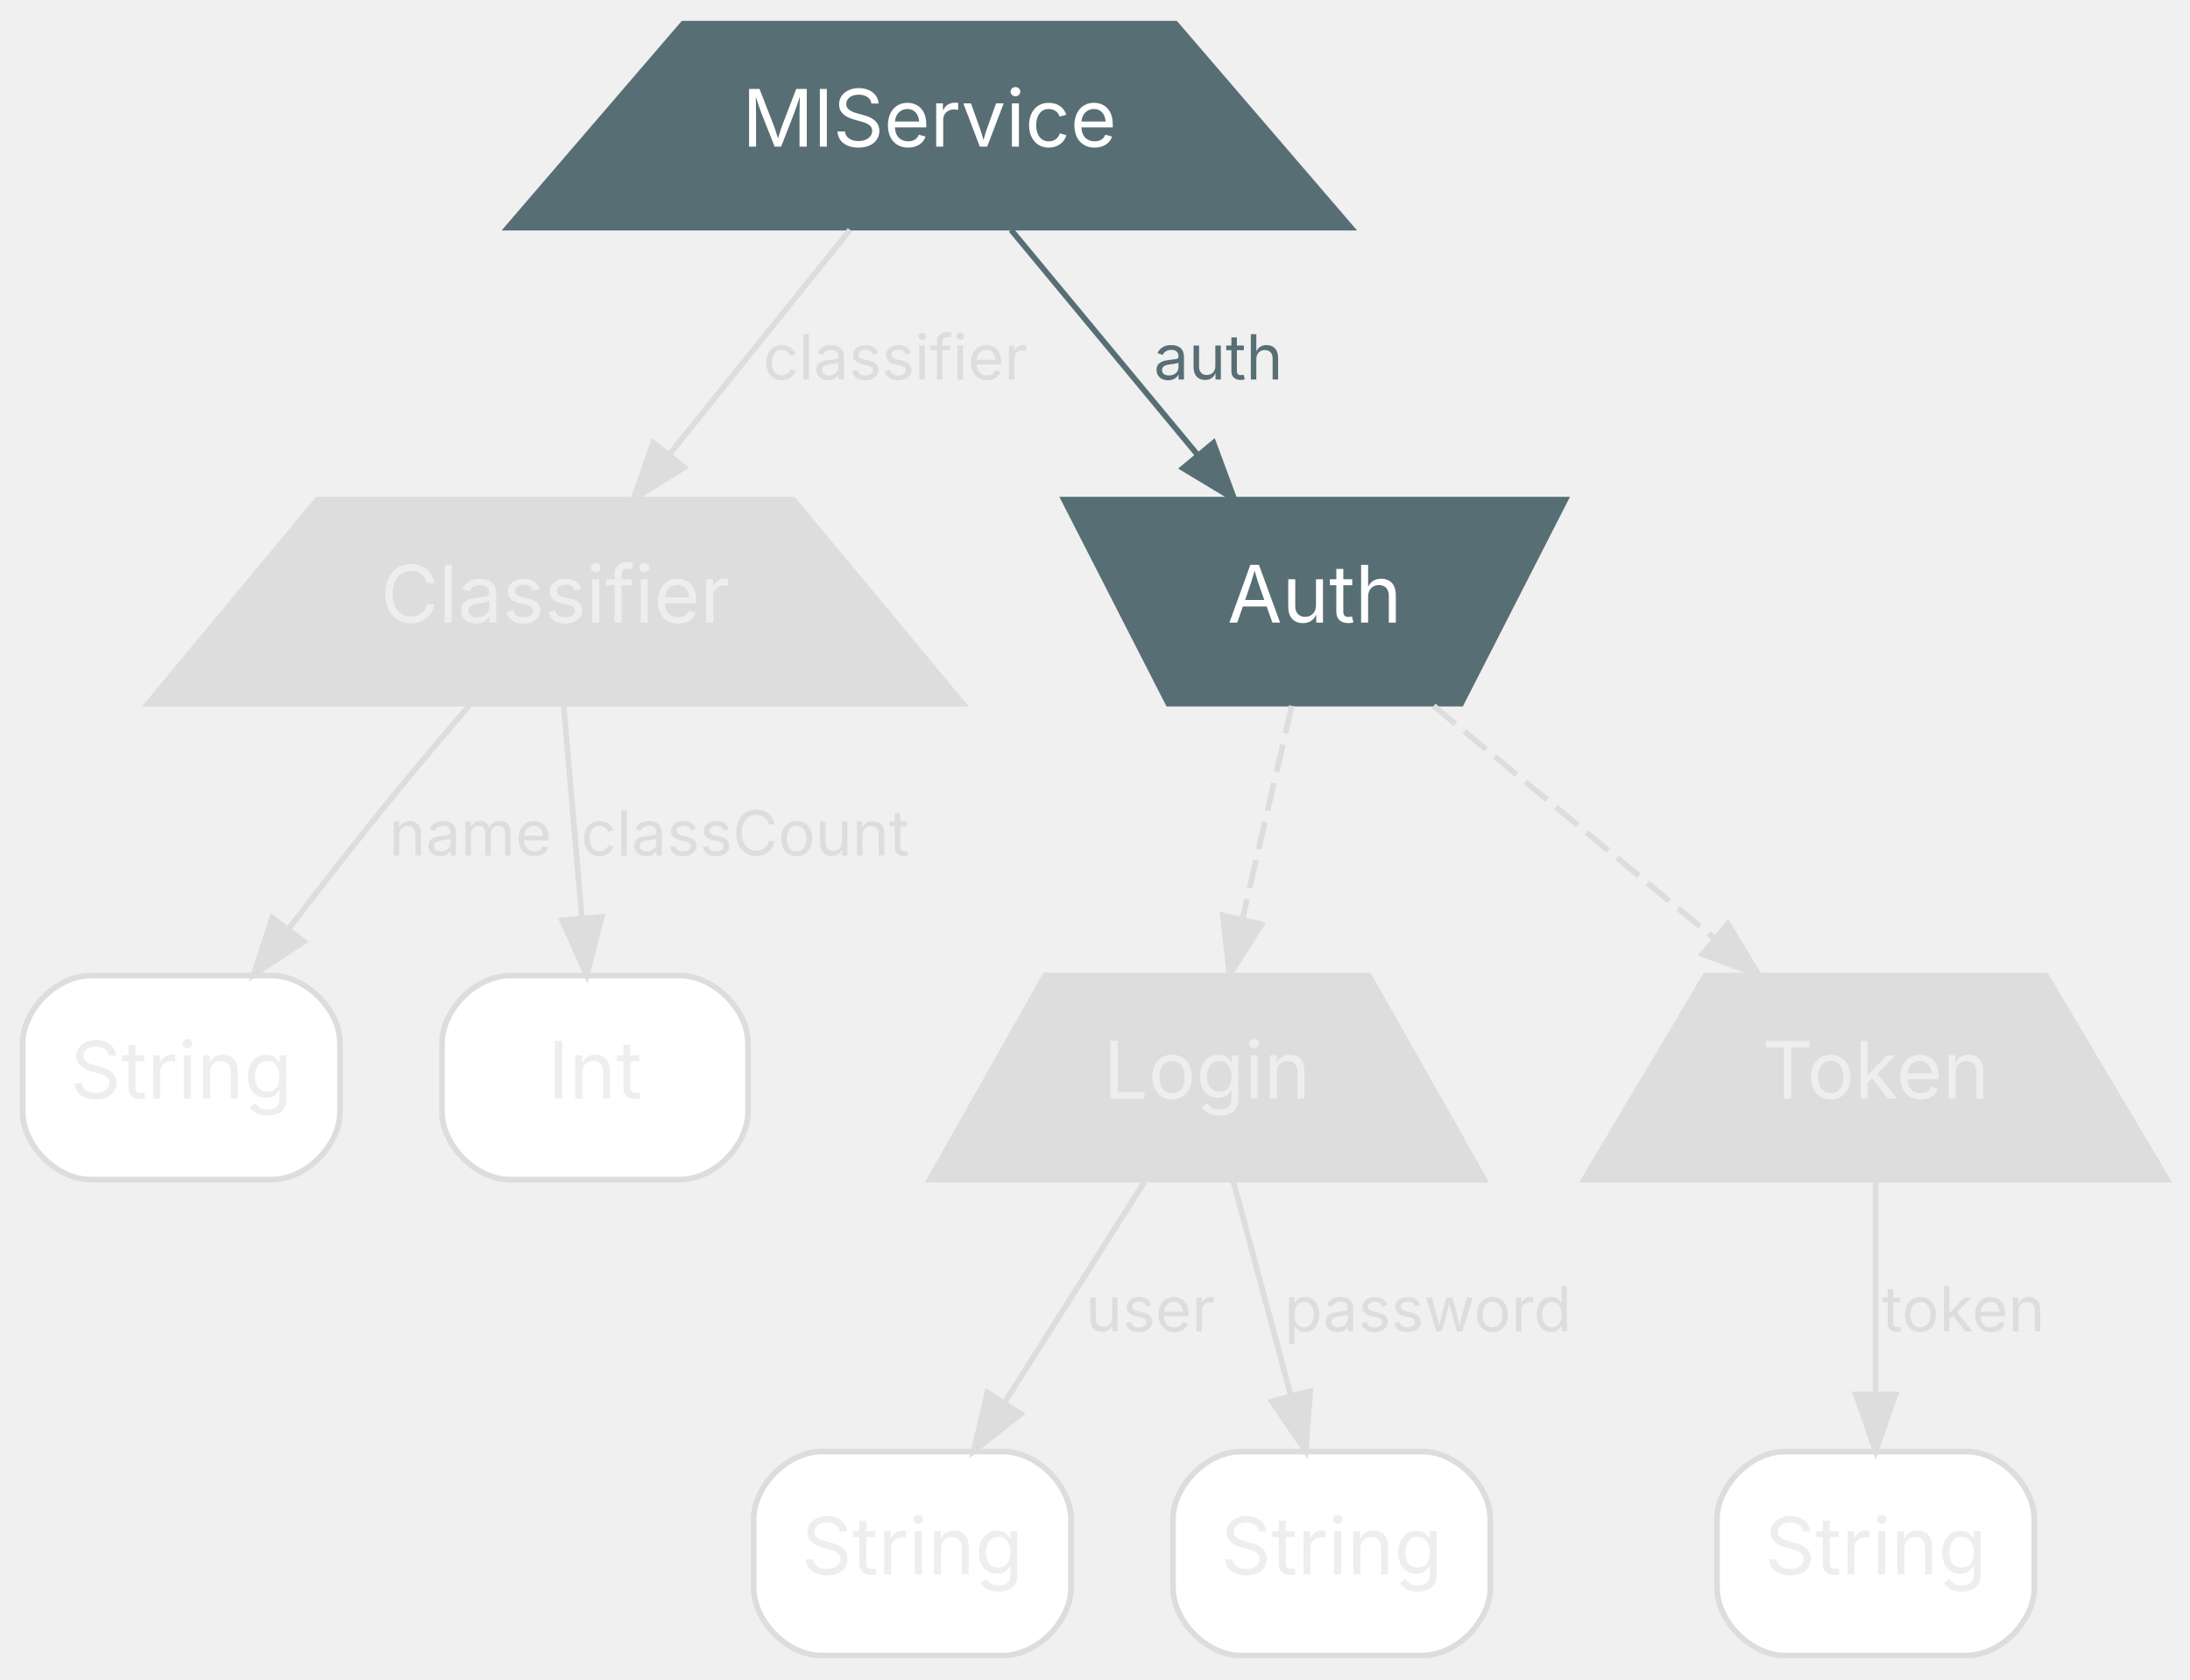
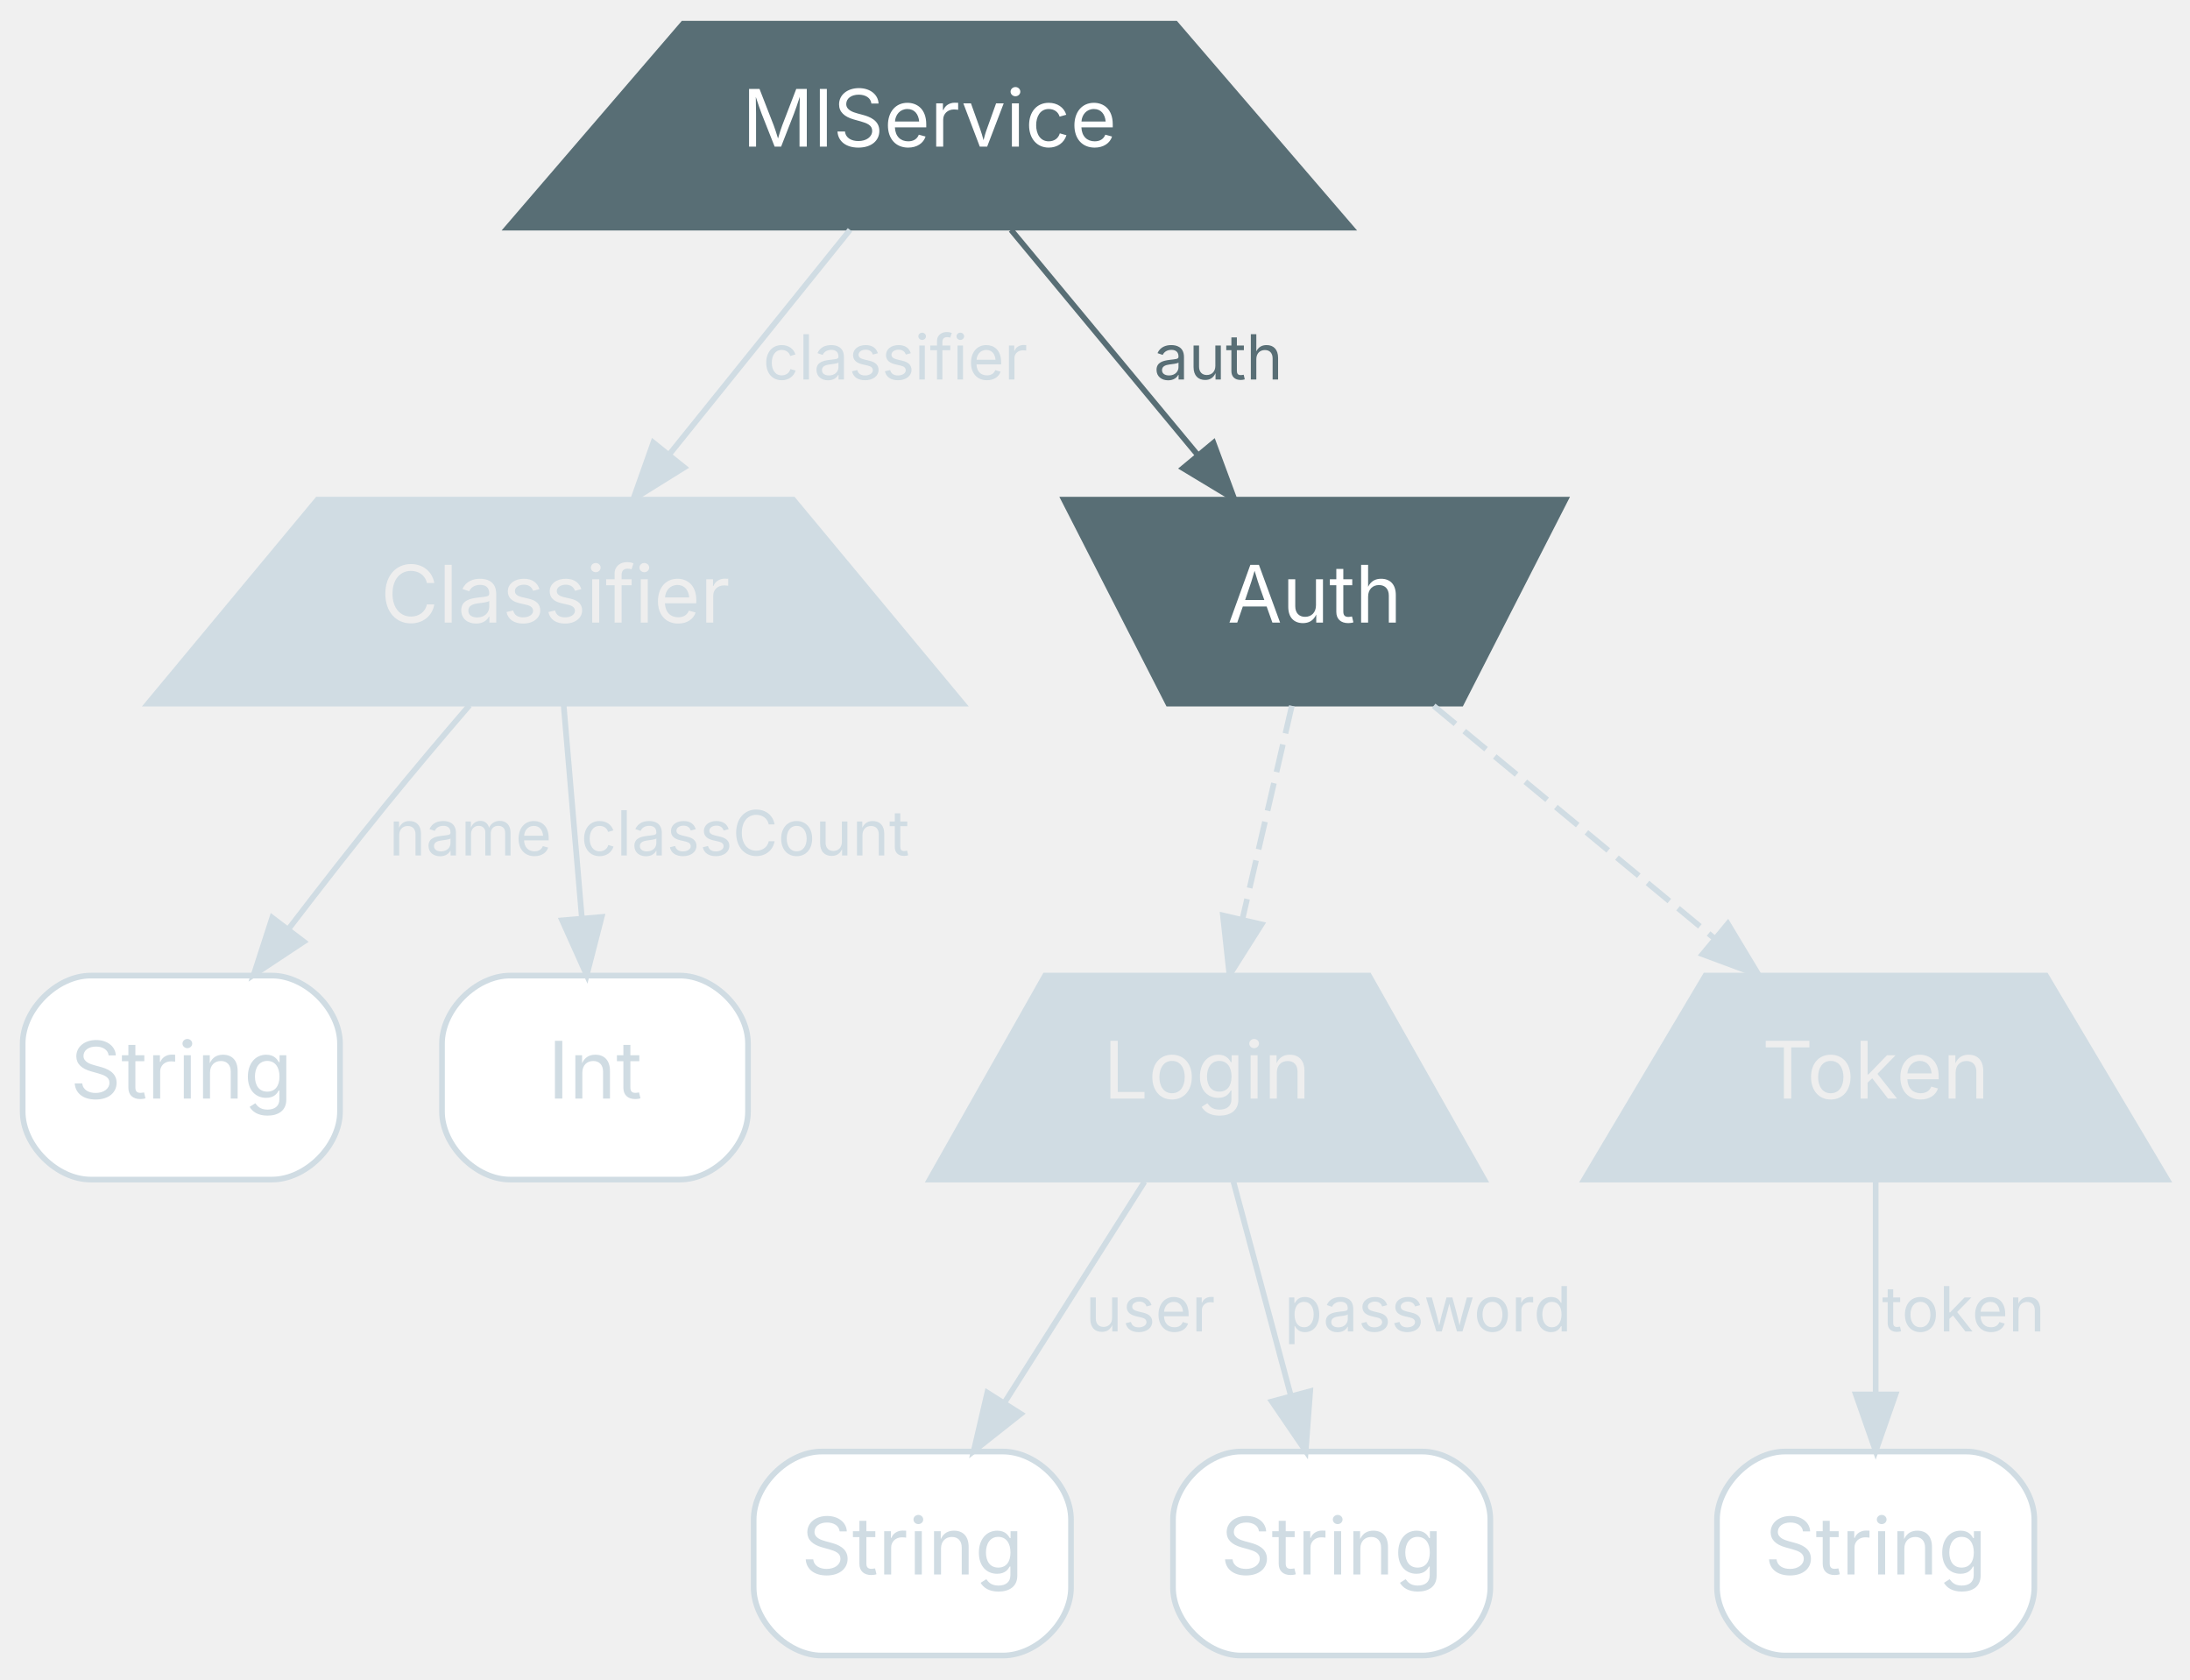
<svg xmlns="http://www.w3.org/2000/svg" width="386pt" height="296pt" viewBox="0.00 0.00 386.47 296.00">
  <g id="graph0" class="graph" transform="scale(1 1) rotate(0) translate(4 292)">
-     <g id="node1" class="node">
+     <g id="node1" class="node product">
      <polygon fill="#586e75" stroke="#586e75" points="203.45,-288 116.55,-288 85.6,-252 234.4,-252 203.45,-288" />
      <text text-anchor="middle" x="160" y="-266.3" font-family="Inter,Arial" font-size="14.00" fill="#ffffff">MlService</text>
    </g>
-     <g id="node2" class="node">
-       <polygon fill="#dddddd" stroke="#dddddd" points="135.98,-204 52.02,-204 22.11,-168 165.89,-168 135.98,-204" />
+     <g id="node2" class="node product,disabled">
+       <polygon fill="#d0dce3" stroke="#d0dce3" points="135.98,-204 52.02,-204 22.11,-168 165.89,-168 135.98,-204" />
      <text text-anchor="middle" x="94" y="-182.3" font-family="Inter,Arial" font-size="14.00" fill="#eeeeee">Classifier</text>
    </g>
-     <g id="edge1" class="edge">
-       <path fill="none" stroke="#dddddd" d="M146,-251.61C136.75,-240.12 124.48,-224.87 114.18,-212.07" />
-       <polygon fill="#dddddd" stroke="#dddddd" points="116.75,-209.68 107.75,-204.08 111.29,-214.07 116.75,-209.68" />
-       <text text-anchor="middle" x="154" y="-225.2" font-family="Inter,Arial" font-size="11.00" fill="#dddddd">classifier</text>
+     <g id="edge1" class="edge disabled">
+       <path fill="none" stroke="#d0dce3" d="M146,-251.61C136.75,-240.12 124.48,-224.87 114.18,-212.07" />
+       <polygon fill="#d0dce3" stroke="#d0dce3" points="116.75,-209.68 107.75,-204.08 111.29,-214.07 116.75,-209.68" />
+       <text text-anchor="middle" x="154" y="-225.2" font-family="Inter,Arial" font-size="11.00" fill="#d0dce3">classifier</text>
    </g>
-     <g id="node5" class="node">
+     <g id="node5" class="node sum">
      <polygon fill="#586e75" stroke="#586e75" points="202.16,-168 253.84,-168 272.24,-204 183.76,-204 202.16,-168" />
      <text text-anchor="middle" x="228" y="-182.3" font-family="Inter,Arial" font-size="14.00" fill="#ffffff">Auth</text>
    </g>
    <g id="edge2" class="edge">
      <path fill="none" stroke="#586e75" d="M174.42,-251.61C183.95,-240.12 196.59,-224.87 207.21,-212.07" />
      <polygon fill="#586e75" stroke="#586e75" points="210.14,-214.02 213.83,-204.08 204.76,-209.55 210.14,-214.02" />
      <text text-anchor="middle" x="211" y="-225.2" font-family="Inter,Arial" font-size="11.00" fill="#586e75">auth</text>
    </g>
-     <g id="node6" class="node">
-       <path fill="#ffffff" stroke="#dddddd" d="M44,-120C44,-120 12,-120 12,-120 6,-120 0,-114 0,-108 0,-108 0,-96 0,-96 0,-90 6,-84 12,-84 12,-84 44,-84 44,-84 50,-84 56,-90 56,-96 56,-96 56,-108 56,-108 56,-114 50,-120 44,-120" />
-       <text text-anchor="middle" x="28" y="-98.3" font-family="Inter,Arial" font-size="14.00" fill="#eeeeee">String</text>
+     <g id="node3" class="node disabled">
+       <path fill="#ffffff" stroke="#d0dce3" d="M44,-120C44,-120 12,-120 12,-120 6,-120 0,-114 0,-108 0,-108 0,-96 0,-96 0,-90 6,-84 12,-84 12,-84 44,-84 44,-84 50,-84 56,-90 56,-96 56,-96 56,-108 56,-108 56,-114 50,-120 44,-120" />
+       <text text-anchor="middle" x="28" y="-98.3" font-family="Inter,Arial" font-size="14.00" fill="#d0dce3">String</text>
    </g>
-     <g id="edge3" class="edge">
-       <path fill="none" stroke="#dddddd" d="M78.85,-167.71C74.04,-162.12 68.74,-155.84 64,-150 58.32,-143 52.31,-135.28 46.86,-128.15" />
-       <polygon fill="#dddddd" stroke="#dddddd" points="49.61,-125.99 40.77,-120.14 44.04,-130.22 49.61,-125.99" />
-       <text text-anchor="middle" x="79" y="-141.2" font-family="Inter,Arial" font-size="11.00" fill="#dddddd">name</text>
+     <g id="edge3" class="edge disabled">
+       <path fill="none" stroke="#d0dce3" d="M78.85,-167.71C74.04,-162.12 68.74,-155.84 64,-150 58.32,-143 52.31,-135.28 46.86,-128.15" />
+       <polygon fill="#d0dce3" stroke="#d0dce3" points="49.61,-125.99 40.77,-120.14 44.04,-130.22 49.61,-125.99" />
+       <text text-anchor="middle" x="79" y="-141.2" font-family="Inter,Arial" font-size="11.00" fill="#d0dce3">name</text>
    </g>
-     <g id="node7" class="node">
-       <path fill="#ffffff" stroke="#dddddd" d="M116,-120C116,-120 86,-120 86,-120 80,-120 74,-114 74,-108 74,-108 74,-96 74,-96 74,-90 80,-84 86,-84 86,-84 116,-84 116,-84 122,-84 128,-90 128,-96 128,-96 128,-108 128,-108 128,-114 122,-120 116,-120" />
-       <text text-anchor="middle" x="101" y="-98.3" font-family="Inter,Arial" font-size="14.00" fill="#eeeeee">Int</text>
+     <g id="node4" class="node disabled">
+       <path fill="#ffffff" stroke="#d0dce3" d="M116,-120C116,-120 86,-120 86,-120 80,-120 74,-114 74,-108 74,-108 74,-96 74,-96 74,-90 80,-84 86,-84 86,-84 116,-84 116,-84 122,-84 128,-90 128,-96 128,-96 128,-108 128,-108 128,-114 122,-120 116,-120" />
+       <text text-anchor="middle" x="101" y="-98.3" font-family="Inter,Arial" font-size="14.00" fill="#d0dce3">Int</text>
    </g>
-     <g id="edge4" class="edge">
-       <path fill="none" stroke="#dddddd" d="M95.48,-167.61C96.41,-156.77 97.62,-142.6 98.67,-130.29" />
-       <polygon fill="#dddddd" stroke="#dddddd" points="102.18,-130.35 99.54,-120.08 95.2,-129.75 102.18,-130.35" />
-       <text text-anchor="middle" x="127.5" y="-141.2" font-family="Inter,Arial" font-size="11.00" fill="#dddddd">classCount</text>
+     <g id="edge4" class="edge disabled">
+       <path fill="none" stroke="#d0dce3" d="M95.48,-167.61C96.41,-156.77 97.62,-142.6 98.67,-130.29" />
+       <polygon fill="#d0dce3" stroke="#d0dce3" points="102.18,-130.35 99.54,-120.08 95.2,-129.75 102.18,-130.35" />
+       <text text-anchor="middle" x="127.5" y="-141.2" font-family="Inter,Arial" font-size="11.00" fill="#d0dce3">classCount</text>
    </g>
-     <g id="node3" class="node">
-       <polygon fill="#dddddd" stroke="#dddddd" points="237.58,-120 180.42,-120 160.07,-84 257.93,-84 237.58,-120" />
+     <g id="node6" class="node product,disabled">
+       <polygon fill="#d0dce3" stroke="#d0dce3" points="237.58,-120 180.42,-120 160.07,-84 257.93,-84 237.58,-120" />
      <text text-anchor="middle" x="209" y="-98.3" font-family="Inter,Arial" font-size="14.00" fill="#eeeeee">Login</text>
    </g>
-     <g id="node8" class="node">
-       <path fill="#ffffff" stroke="#dddddd" d="M173,-36C173,-36 141,-36 141,-36 135,-36 129,-30 129,-24 129,-24 129,-12 129,-12 129,-6 135,0 141,0 141,0 173,0 173,0 179,0 185,-6 185,-12 185,-12 185,-24 185,-24 185,-30 179,-36 173,-36" />
-       <text text-anchor="middle" x="157" y="-14.3" font-family="Inter,Arial" font-size="14.00" fill="#eeeeee">String</text>
+     <g id="edge9" class="edge value,disabled">
+       <path fill="none" stroke="#d0dce3" stroke-dasharray="5,2" d="M223.97,-167.61C221.43,-156.66 218.11,-142.31 215.24,-129.92" />
+       <polygon fill="#d0dce3" stroke="#d0dce3" points="218.63,-129.04 212.96,-120.08 211.81,-130.62 218.63,-129.04" />
    </g>
-     <g id="edge6" class="edge">
-       <path fill="none" stroke="#dddddd" d="M197.97,-83.61C190.82,-72.34 181.38,-57.45 173.37,-44.81" />
-       <polygon fill="#dddddd" stroke="#dddddd" points="176.14,-42.65 167.83,-36.08 170.23,-46.4 176.14,-42.65" />
-       <text text-anchor="middle" x="199" y="-57.2" font-family="Inter,Arial" font-size="11.00" fill="#dddddd">user</text>
-     </g>
-     <g id="node9" class="node">
-       <path fill="#ffffff" stroke="#dddddd" d="M247,-36C247,-36 215,-36 215,-36 209,-36 203,-30 203,-24 203,-24 203,-12 203,-12 203,-6 209,0 215,0 215,0 247,0 247,0 253,0 259,-6 259,-12 259,-12 259,-24 259,-24 259,-30 253,-36 247,-36" />
-       <text text-anchor="middle" x="231" y="-14.3" font-family="Inter,Arial" font-size="14.00" fill="#eeeeee">String</text>
-     </g>
-     <g id="edge7" class="edge">
-       <path fill="none" stroke="#dddddd" d="M213.67,-83.61C216.6,-72.66 220.45,-58.31 223.78,-45.92" />
-       <polygon fill="#dddddd" stroke="#dddddd" points="227.21,-46.65 226.42,-36.08 220.44,-44.84 227.21,-46.65" />
-       <text text-anchor="middle" x="248" y="-57.2" font-family="Inter,Arial" font-size="11.00" fill="#dddddd">password</text>
-     </g>
-     <g id="node4" class="node">
-       <polygon fill="#dddddd" stroke="#dddddd" points="357.05,-120 296.95,-120 275.55,-84 378.45,-84 357.05,-120" />
+     <g id="node9" class="node product,disabled">
+       <polygon fill="#d0dce3" stroke="#d0dce3" points="357.05,-120 296.95,-120 275.55,-84 378.45,-84 357.05,-120" />
      <text text-anchor="middle" x="327" y="-98.3" font-family="Inter,Arial" font-size="14.00" fill="#eeeeee">Token</text>
    </g>
-     <g id="node10" class="node">
-       <path fill="#ffffff" stroke="#dddddd" d="M343,-36C343,-36 311,-36 311,-36 305,-36 299,-30 299,-24 299,-24 299,-12 299,-12 299,-6 305,0 311,0 311,0 343,0 343,0 349,0 355,-6 355,-12 355,-12 355,-24 355,-24 355,-30 349,-36 343,-36" />
-       <text text-anchor="middle" x="327" y="-14.3" font-family="Inter,Arial" font-size="14.00" fill="#eeeeee">String</text>
+     <g id="edge8" class="edge value,disabled">
+       <path fill="none" stroke="#d0dce3" stroke-dasharray="5,2" d="M249,-167.61C263.4,-155.68 282.69,-139.7 298.48,-126.62" />
+       <polygon fill="#d0dce3" stroke="#d0dce3" points="300.91,-129.16 306.37,-120.08 296.44,-123.77 300.91,-129.16" />
    </g>
-     <g id="edge5" class="edge">
-       <path fill="none" stroke="#dddddd" d="M327,-83.61C327,-72.77 327,-58.6 327,-46.29" />
-       <polygon fill="#dddddd" stroke="#dddddd" points="330.5,-46.08 327,-36.08 323.5,-46.08 330.5,-46.08" />
-       <text text-anchor="middle" x="342.5" y="-57.2" font-family="Inter,Arial" font-size="11.00" fill="#dddddd">token</text>
+     <g id="node7" class="node disabled">
+       <path fill="#ffffff" stroke="#d0dce3" d="M173,-36C173,-36 141,-36 141,-36 135,-36 129,-30 129,-24 129,-24 129,-12 129,-12 129,-6 135,0 141,0 141,0 173,0 173,0 179,0 185,-6 185,-12 185,-12 185,-24 185,-24 185,-30 179,-36 173,-36" />
+       <text text-anchor="middle" x="157" y="-14.3" font-family="Inter,Arial" font-size="14.00" fill="#d0dce3">String</text>
    </g>
-     <g id="edge9" class="edge">
-       <path fill="none" stroke="#dddddd" stroke-dasharray="5,2" d="M223.97,-167.61C221.43,-156.66 218.11,-142.31 215.24,-129.92" />
-       <polygon fill="#dddddd" stroke="#dddddd" points="218.63,-129.04 212.96,-120.08 211.81,-130.62 218.63,-129.04" />
+     <g id="edge6" class="edge disabled">
+       <path fill="none" stroke="#d0dce3" d="M197.97,-83.61C190.82,-72.34 181.38,-57.45 173.37,-44.81" />
+       <polygon fill="#d0dce3" stroke="#d0dce3" points="176.14,-42.65 167.83,-36.08 170.23,-46.4 176.14,-42.65" />
+       <text text-anchor="middle" x="199" y="-57.2" font-family="Inter,Arial" font-size="11.00" fill="#d0dce3">user</text>
    </g>
-     <g id="edge8" class="edge">
-       <path fill="none" stroke="#dddddd" stroke-dasharray="5,2" d="M249,-167.61C263.4,-155.68 282.69,-139.7 298.48,-126.62" />
-       <polygon fill="#dddddd" stroke="#dddddd" points="300.91,-129.16 306.37,-120.08 296.44,-123.77 300.91,-129.16" />
+     <g id="node8" class="node disabled">
+       <path fill="#ffffff" stroke="#d0dce3" d="M247,-36C247,-36 215,-36 215,-36 209,-36 203,-30 203,-24 203,-24 203,-12 203,-12 203,-6 209,0 215,0 215,0 247,0 247,0 253,0 259,-6 259,-12 259,-12 259,-24 259,-24 259,-30 253,-36 247,-36" />
+       <text text-anchor="middle" x="231" y="-14.3" font-family="Inter,Arial" font-size="14.00" fill="#d0dce3">String</text>
+     </g>
+     <g id="edge7" class="edge disabled">
+       <path fill="none" stroke="#d0dce3" d="M213.67,-83.61C216.6,-72.66 220.45,-58.31 223.78,-45.92" />
+       <polygon fill="#d0dce3" stroke="#d0dce3" points="227.21,-46.65 226.42,-36.08 220.44,-44.84 227.21,-46.65" />
+       <text text-anchor="middle" x="248" y="-57.2" font-family="Inter,Arial" font-size="11.00" fill="#d0dce3">password</text>
+     </g>
+     <g id="node10" class="node disabled">
+       <path fill="#ffffff" stroke="#d0dce3" d="M343,-36C343,-36 311,-36 311,-36 305,-36 299,-30 299,-24 299,-24 299,-12 299,-12 299,-6 305,0 311,0 311,0 343,0 343,0 349,0 355,-6 355,-12 355,-12 355,-24 355,-24 355,-30 349,-36 343,-36" />
+       <text text-anchor="middle" x="327" y="-14.3" font-family="Inter,Arial" font-size="14.00" fill="#d0dce3">String</text>
+     </g>
+     <g id="edge5" class="edge disabled">
+       <path fill="none" stroke="#d0dce3" d="M327,-83.61C327,-72.77 327,-58.6 327,-46.29" />
+       <polygon fill="#d0dce3" stroke="#d0dce3" points="330.5,-46.08 327,-36.08 323.5,-46.08 330.5,-46.08" />
+       <text text-anchor="middle" x="342.5" y="-57.2" font-family="Inter,Arial" font-size="11.00" fill="#d0dce3">token</text>
    </g>
  </g>
</svg>
